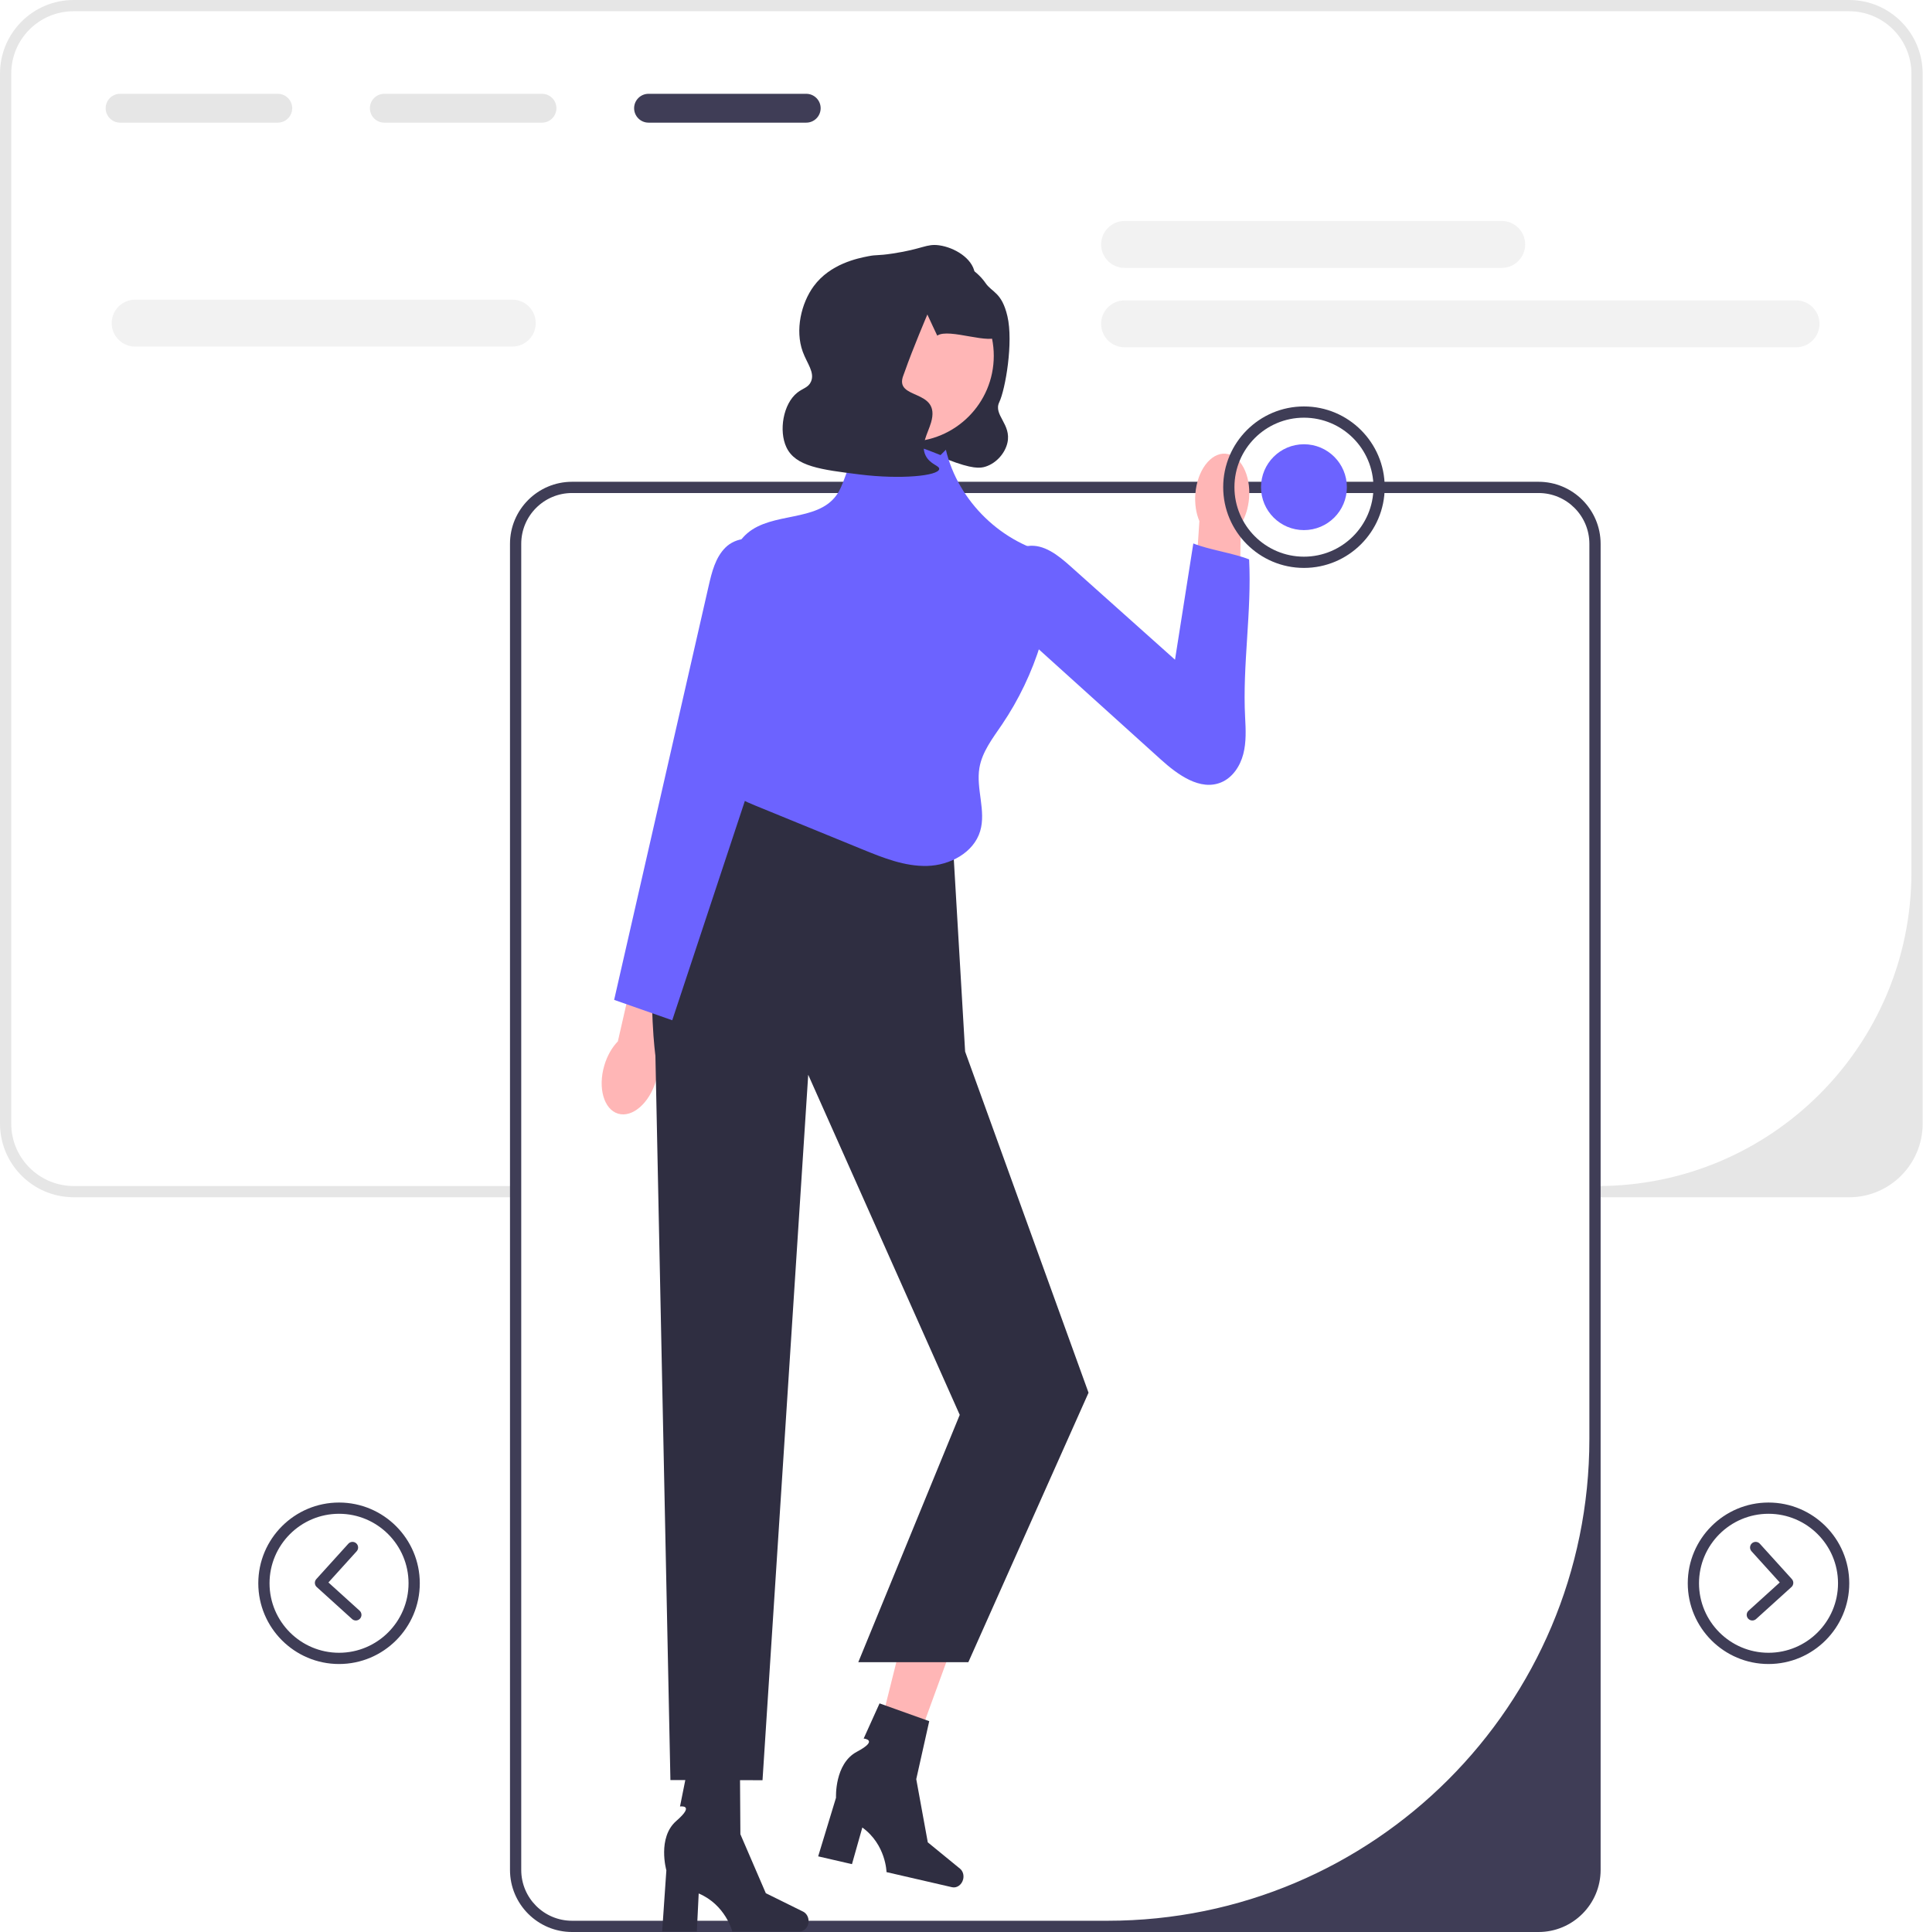
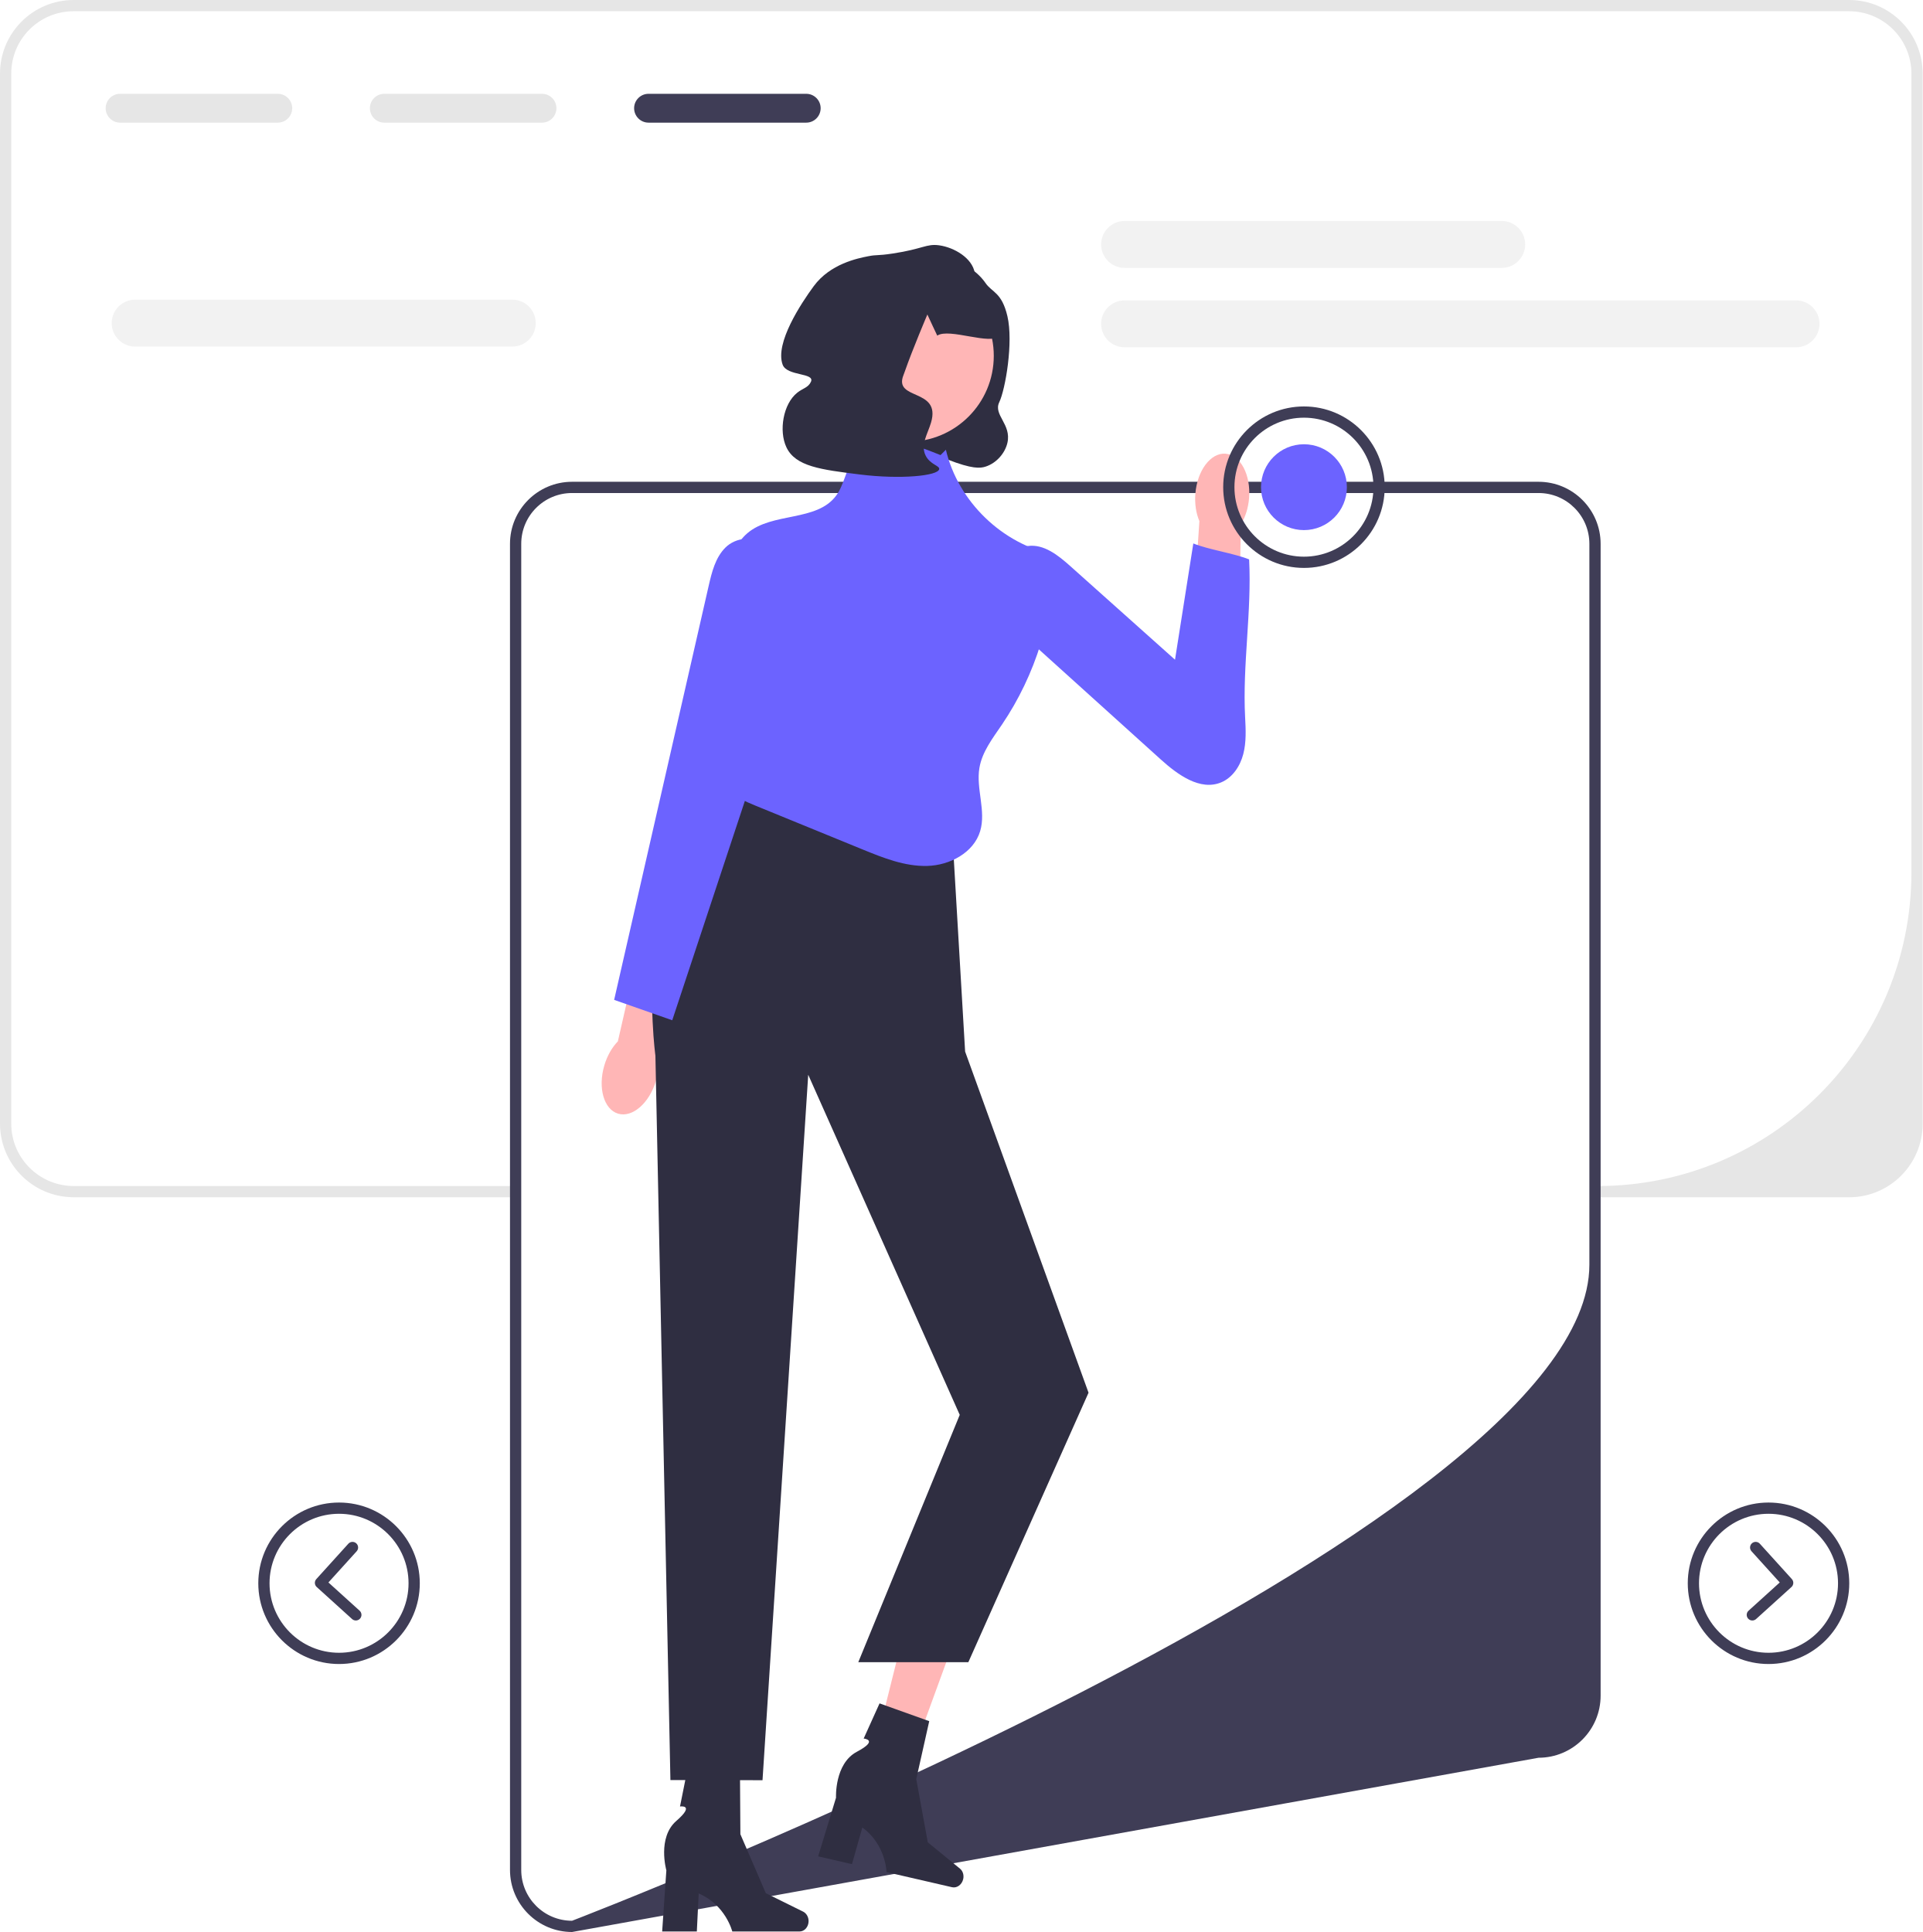
<svg xmlns="http://www.w3.org/2000/svg" id="a" width="342" height="343.711" viewBox="0 0 342 343.711">
-   <path d="M328.91,0H13.1C5.865,0,0,5.865,0,13.1V199.9c0,6.92,5.41,12.62,12.22,13.06,.29,.03,.58,.04,.88,.04H91.717v-2H13.1c-.3,0-.59-.01-.88-.04-5.71-.45-10.22-5.24-10.22-11.06V13.09C2,6.965,6.965,2,13.09,2H328.91c6.125,0,11.09,4.965,11.09,11.09V155.22c0,30.806-24.974,55.78-55.78,55.78h-0v2h44.69c7.229,0,13.09-5.861,13.09-13.09V13.09c0-7.229-5.861-13.09-13.09-13.09Z" fill="#e6e6e6" />
+   <path d="M328.91,0H13.1C5.865,0,0,5.865,0,13.1V199.9c0,6.92,5.41,12.62,12.22,13.06,.29,.03,.58,.04,.88,.04H91.717v-2H13.1c-.3,0-.59-.01-.88-.04-5.71-.45-10.22-5.24-10.22-11.06V13.09c-0-6.125,4.965-11.09,11.09-11.09H328.91c6.125,0,11.09,4.965,11.09,11.09V155.22c0,30.806-24.974,55.78-55.78,55.78h-0v2h44.69c7.229,0,13.09-5.861,13.09-13.09V13.09c0-7.229-5.861-13.09-13.09-13.09Z" fill="#e6e6e6" />
  <g>
-     <path d="M267.125,47.659h-67.085c-2.301,0-4.174-1.872-4.174-4.174s1.872-4.174,4.174-4.174h67.085c2.301,0,4.174,1.872,4.174,4.174s-1.872,4.174-4.174,4.174Z" fill="#f2f2f2" />
+     <path d="M267.125,47.659h-67.085c-2.301,0-4.174-1.872-4.174-4.174s1.873-4.174,4.174-4.174h67.085c2.301,0,4.174,1.872,4.174,4.174s-1.873,4.174-4.174,4.174Z" fill="#f2f2f2" />
    <path d="M91.125,61.659H24.04c-2.301,0-4.174-1.872-4.174-4.174s1.872-4.174,4.174-4.174H91.125c2.301,0,4.174,1.872,4.174,4.174s-1.872,4.174-4.174,4.174Z" fill="#f2f2f2" />
-     <path d="M319.478,61.786h-119.438c-2.301,0-4.174-1.872-4.174-4.174s1.872-4.174,4.174-4.174h119.438c2.301,0,4.174,1.872,4.174,4.174s-1.872,4.174-4.174,4.174Z" fill="#f2f2f2" />
+     <path d="M319.478,61.786h-119.438c-2.301,0-4.174-1.872-4.174-4.174s1.873-4.174,4.174-4.174h119.438c2.301,0,4.174,1.872,4.174,4.174s-1.873,4.174-4.174,4.174Z" fill="#f2f2f2" />
  </g>
-   <path d="M90.717,332.671V96.751c0-6.087,4.952-11.04,11.04-11.04h171.92c6.087,0,11.04,4.953,11.04,11.04v235.92c0,6.087-4.953,11.04-11.04,11.04H101.757c-6.088,0-11.04-4.953-11.04-11.04ZM282.717,96.751c0-4.993-4.047-9.04-9.04-9.04H101.757c-4.993,0-9.04,4.047-9.04,9.04v235.92c0,4.993,4.047,9.04,9.04,9.04h95.247c47.338,0,85.713-38.375,85.713-85.713V96.751Z" fill="#3f3d56" />
+   <path d="M90.717,332.671V96.751c0-6.087,4.952-11.04,11.04-11.04h171.92c6.087,0,11.04,4.953,11.04,11.04v204.92c0,6.087-4.953,11.04-11.04,11.04l-171.92,31c-6.088,0-11.04-4.953-11.04-11.04ZM282.717,96.751c0-4.993-4.047-9.04-9.04-9.04H101.757c-4.993,0-9.04,4.047-9.04,9.04v235.92c0,4.993,4.047,9.04,9.04,9.04,0,0,180.96-69.375,180.96-116.713V96.751Z" fill="#3f3d56" />
  <g>
    <path d="M314.581,296.035c-7.92,0-14.363-6.443-14.363-14.364,0-7.92,6.443-14.363,14.363-14.363,7.92,0,14.364,6.443,14.364,14.363,0,7.92-6.443,14.364-14.364,14.364Zm0-26.727c-6.817,0-12.363,5.546-12.363,12.363,0,6.817,5.546,12.364,12.363,12.364,6.817,0,12.364-5.546,12.364-12.364,0-6.817-5.546-12.363-12.364-12.363Z" fill="#3f3d56" />
    <path d="M311.702,288.292c-.272,0-.544-.111-.741-.329-.371-.41-.34-1.042,.07-1.413l5.549-5.024-5.023-5.549c-.371-.409-.339-1.042,.07-1.412s1.042-.339,1.412,.07l5.694,6.29c.371,.409,.34,1.042-.07,1.412l-6.29,5.695c-.191,.173-.432,.259-.671,.259Z" fill="#3f3d56" />
  </g>
  <g>
    <path d="M60.309,296.035c-7.92,0-14.364-6.443-14.364-14.364,0-7.92,6.443-14.363,14.364-14.363,7.92,0,14.363,6.443,14.363,14.363,0,7.92-6.443,14.364-14.363,14.364Zm0-26.727c-6.817,0-12.364,5.546-12.364,12.363,0,6.817,5.546,12.364,12.364,12.364,6.817,0,12.363-5.546,12.363-12.364,0-6.817-5.546-12.363-12.363-12.363Z" fill="#3f3d56" />
    <path d="M63.298,288.292c-.239,0-.479-.085-.671-.259l-6.29-5.695c-.41-.371-.441-1.003-.07-1.412l5.694-6.29c.37-.41,1.003-.441,1.412-.07s.441,1.003,.07,1.412l-5.023,5.549,5.549,5.024c.41,.371,.441,1.003,.07,1.413-.197,.218-.469,.329-.741,.329Z" fill="#3f3d56" />
  </g>
  <g>
    <path d="M168.52,46.555c3.009-.178,5.599,2.071,6.796,3.815,1.147,1.673,2.879,1.601,3.883,5.894,1.078,4.61-.352,12.994-1.456,15.302-1.082,2.261,2.204,3.904,1.456,7.207-.406,1.793-1.892,3.595-3.883,4.239-.958,.31-2.36,.457-6.796-1.272-5.612-2.188-8.418-3.282-9.708-5.511-1.285-2.22-.013-3.361,.971-9.326,1.457-8.832-.519-11.247,2.427-15.685,.91-1.371,2.964-4.465,6.31-4.663Z" fill="#2f2e41" />
-     <path d="M107.496,189.547c.516-1.746,1.384-3.23,2.409-4.284l3.867-16.94,8.007,2.076-4.785,16.961c.287,1.443,.208,3.16-.308,4.906-1.179,3.988-4.193,6.612-6.73,5.862-2.538-.75-3.639-4.592-2.46-8.58h0Z" fill="#ffb6b6" />
-     <path d="M222.185,88.598c-.143,1.815-.684,3.447-1.469,4.691l-.272,17.374-8.263-.371,1.165-17.584c-.58-1.352-.858-3.048-.715-4.863,.327-4.146,2.731-7.338,5.369-7.13,2.638,.208,4.512,3.738,4.185,7.883h0Z" fill="#ffb6b6" />
+     <path d="M107.496,189.547c.516-1.746,1.384-3.23,2.409-4.284l3.867-16.94,8.007,2.076-4.785,16.961c.287,1.442,.208,3.16-.308,4.906-1.179,3.988-4.193,6.612-6.73,5.862-2.538-.75-3.639-4.592-2.46-8.58h0l0-0Z" fill="#ffb6b6" />
+     <path d="M222.185,88.598c-.143,1.815-.684,3.447-1.469,4.691l-.272,17.374-8.263-.371,1.165-17.584c-.58-1.352-.858-3.048-.715-4.863,.327-4.146,2.731-7.338,5.369-7.13s4.512,3.738,4.185,7.883h0Z" fill="#ffb6b6" />
    <g>
      <polygon points="123.16 329.209 129.185 329.351 132.543 302.285 123.652 302.074 123.16 329.209" fill="#ffb6b6" />
-       <path d="M143.83,341.778h0c0,1.018-.722,1.843-1.613,1.843h-11.958s-1.177-4.73-5.975-6.766l-.331,6.766h-6.169l.747-10.88s-1.65-5.821,1.777-8.796c3.427-2.975,.651-2.561,.651-2.561l1.348-6.734,9.322,1.096,.069,10.57,4.524,10.492,6.635,3.278c.591,.292,.973,.956,.973,1.691l0,0Z" fill="#2f2e41" />
+       <path d="M143.83,341.778h0c0,1.018-.722,1.843-1.613,1.843h-11.958s-1.177-4.73-5.975-6.766l-.331,6.766h-6.169l.747-10.88s-1.65-5.821,1.777-8.796c3.427-2.975,.651-2.561,.651-2.561l1.348-6.734,9.322,1.096,.069,10.57,4.524,10.492,6.635,3.278c.591,.292,.973,.956,.973,1.691l0,0h0Z" fill="#2f2e41" />
    </g>
    <g>
      <polygon points="154.014 317.418 159.852 318.91 169.207 293.29 160.59 291.088 154.014 317.418" fill="#ffb6b6" />
-       <path d="M171.331,334.31h0c-.229,.992-1.118,1.633-1.986,1.433l-11.653-2.687s-.084-4.874-4.302-7.936l-1.843,6.519-6.011-1.386,3.173-10.434s-.3-6.043,3.708-8.172c4.008-2.129,1.21-2.349,1.21-2.349l2.827-6.259,8.837,3.163-2.308,10.316,2.051,11.24,5.729,4.685c.51,.417,.733,1.151,.568,1.867l0,0Z" fill="#2f2e41" />
+       <path d="M171.331,334.31h0c-.229,.992-1.118,1.633-1.986,1.433l-11.653-2.687s-.084-4.874-4.302-7.936l-1.843,6.519-6.011-1.386,3.173-10.434s-.3-6.043,3.708-8.172c4.008-2.129,1.21-2.349,1.21-2.349l2.827-6.259,8.837,3.163-2.308,10.315,2.051,11.24,5.729,4.685c.51,.417,.733,1.151,.568,1.867l0,0-0,0Z" fill="#2f2e41" />
    </g>
-     <path d="M169.248,145.821l2.427,41.259,21.953,60.692-21.38,47.939h-19.578l18.047-44-26.952-60.505-8.129,125.501-16.383-.025-2.67-128.874s-5.097-37.133,14.319-52.18l38.347,10.193Z" fill="#2f2e41" />
+     <path d="M169.248,145.821l2.427,41.259,21.953,60.692-21.38,47.939h-19.578l18.047-44-26.952-60.505-8.129,125.501-16.383-.025-2.67-128.874s-5.097-37.133,14.319-52.18l38.347,10.193h0Z" fill="#2f2e41" />
    <path d="M167.299,80.962c-2.592-1.042-5.244-2.097-8.034-2.243s-5.794,.778-7.449,3.029c-1.41,1.917-1.665,4.498-3.074,6.416-3.454,4.701-11.359,2.907-15.797,6.693-4.07,3.472-3.437,9.888-1.912,15.015s3.562,10.776,1.249,15.6c-1.806,3.768-6.144,6.726-5.634,10.874,.441,3.587,4.281,5.569,7.626,6.937l19.132,7.825c3.707,1.516,7.549,3.058,11.552,2.944s8.236-2.346,9.39-6.181c1.088-3.615-.758-7.529-.133-11.252,.483-2.88,2.37-5.287,4.008-7.704,6.004-8.859,9.296-19.53,9.327-30.232-9.269-1.865-17.127-9.469-19.297-18.671" fill="#6c63ff" />
-     <path d="M180.541,111.687l25.944,23.431c3.006,2.715,6.992,5.626,10.733,4.071,2.037-.847,3.378-2.894,3.934-5.03s.444-4.38,.328-6.583c-.486-9.226,1.197-18.826,.712-28.052-2.585-1.072-7.34-1.77-9.926-2.842l-3.257,20.682-18.621-16.645c-2.156-1.927-4.722-3.988-7.585-3.577-2.997,.43-4.998,3.584-5.148,6.608-.15,3.024,1.099,5.925,2.371,8.672" fill="#6c63ff" />
+     <path d="M180.541,111.687l25.944,23.431c3.006,2.715,6.992,5.626,10.733,4.071,2.037-.847,3.378-2.894,3.934-5.03s.444-4.38,.328-6.583c-.486-9.226,1.197-18.826,.712-28.052-2.585-1.072-7.34-1.77-9.926-2.842l-3.257,20.682-18.621-16.645c-2.156-1.927-4.722-3.988-7.585-3.577-2.997,.43-4.998,3.584-5.148,6.608s1.099,5.925,2.371,8.672" fill="#6c63ff" />
    <path d="M135.758,97.17c-1.553-1.999-4.915-1.551-6.711,.234s-2.435,4.393-2.998,6.862l-16.806,73.616,10.335,3.626,13.288-40.137c2.422-7.316,4.856-14.682,5.915-22.316s.676-15.633-2.378-22.709" fill="#6c63ff" />
    <circle cx="161.482" cy="63.303" r="15.29" fill="#ffb6b6" />
-     <path d="M173.374,48.498c-.44-2.571-3.604-4.475-6.31-4.854-2.283-.319-2.858,.64-8.252,1.456-2.883,.436-2.754,.167-4.369,.485-1.861,.367-6.772,1.334-9.708,5.339-2.205,3.009-3.346,7.8-1.942,11.65,.759,2.08,2.194,3.704,1.456,5.339-.477,1.056-1.42,1.144-2.427,1.942-2.536,2.01-3.307,6.81-1.942,9.708,1.615,3.429,6.123,3.988,13.106,4.854,7.194,.892,13.931,.25,14.077-.971,.074-.623-1.639-.803-2.427-2.427-.923-1.903,.377-3.825,.971-5.825,1.854-6.24-6.75-3.87-4.891-8.484,.065-.162,.14-.366,.223-.605,1.376-3.953,4.02-10.152,4.02-10.152,0,0,1.744,3.765,1.757,3.757,2.085-1.434,9.679,1.829,11,0,2.125-2.941-4.243-10.633-4.343-11.213Z" fill="#2f2e41" />
+     <path d="M173.374,48.498c-.44-2.571-3.604-4.475-6.31-4.854-2.283-.319-2.858,.64-8.252,1.456-2.883,.436-2.754,.167-4.369,.485-1.861,.367-6.772,1.334-9.708,5.339-2.205,3.009-6.926,10.1-5.521,13.95,.759,2.08,5.774,1.404,5.036,3.039-.477,1.056-1.42,1.144-2.427,1.942-2.536,2.01-3.307,6.81-1.942,9.708,1.615,3.429,6.123,3.988,13.106,4.854,7.194,.892,13.931,.25,14.077-.971,.074-.623-1.639-.803-2.427-2.427-.923-1.903,.377-3.825,.971-5.825,1.854-6.24-6.75-3.87-4.891-8.484,.065-.162,.14-.366,.223-.605,1.376-3.953,4.02-10.152,4.02-10.152,0,0,1.744,3.765,1.757,3.757,2.085-1.434,9.679,1.829,11,0,2.125-2.941-4.243-10.633-4.343-11.213l0-0Z" fill="#2f2e41" />
  </g>
  <path d="M231.945,101.035c-7.92,0-14.364-6.443-14.364-14.364,0-7.92,6.443-14.363,14.364-14.363s14.364,6.443,14.364,14.363c0,7.92-6.443,14.364-14.364,14.364Zm0-26.727c-6.817,0-12.364,5.546-12.364,12.363,0,6.817,5.546,12.364,12.364,12.364s12.364-5.546,12.364-12.364c0-6.817-5.546-12.363-12.364-12.363Z" fill="#3f3d56" />
  <circle cx="231.945" cy="86.672" r="7.636" fill="#6c63ff" />
  <g>
    <path d="M49.416,16.689H21.356c-1.41,0-2.56,1.15-2.56,2.56,0,1.42,1.15,2.57,2.56,2.57h28.06c1.41,0,2.56-1.15,2.56-2.57,0-1.41-1.15-2.56-2.56-2.56Z" fill="#e6e6e6" />
    <path d="M96.416,16.689h-28.06c-1.41,0-2.56,1.15-2.56,2.56,0,1.42,1.15,2.57,2.56,2.57h28.06c1.41,0,2.56-1.15,2.56-2.57,0-1.41-1.15-2.56-2.56-2.56Z" fill="#e6e6e6" />
    <path d="M143.416,16.689h-28.06c-1.41,0-2.56,1.15-2.56,2.56,0,1.42,1.15,2.57,2.56,2.57h28.06c1.41,0,2.56-1.15,2.56-2.57,0-1.41-1.15-2.56-2.56-2.56Z" fill="#3f3d56" />
  </g>
</svg>
